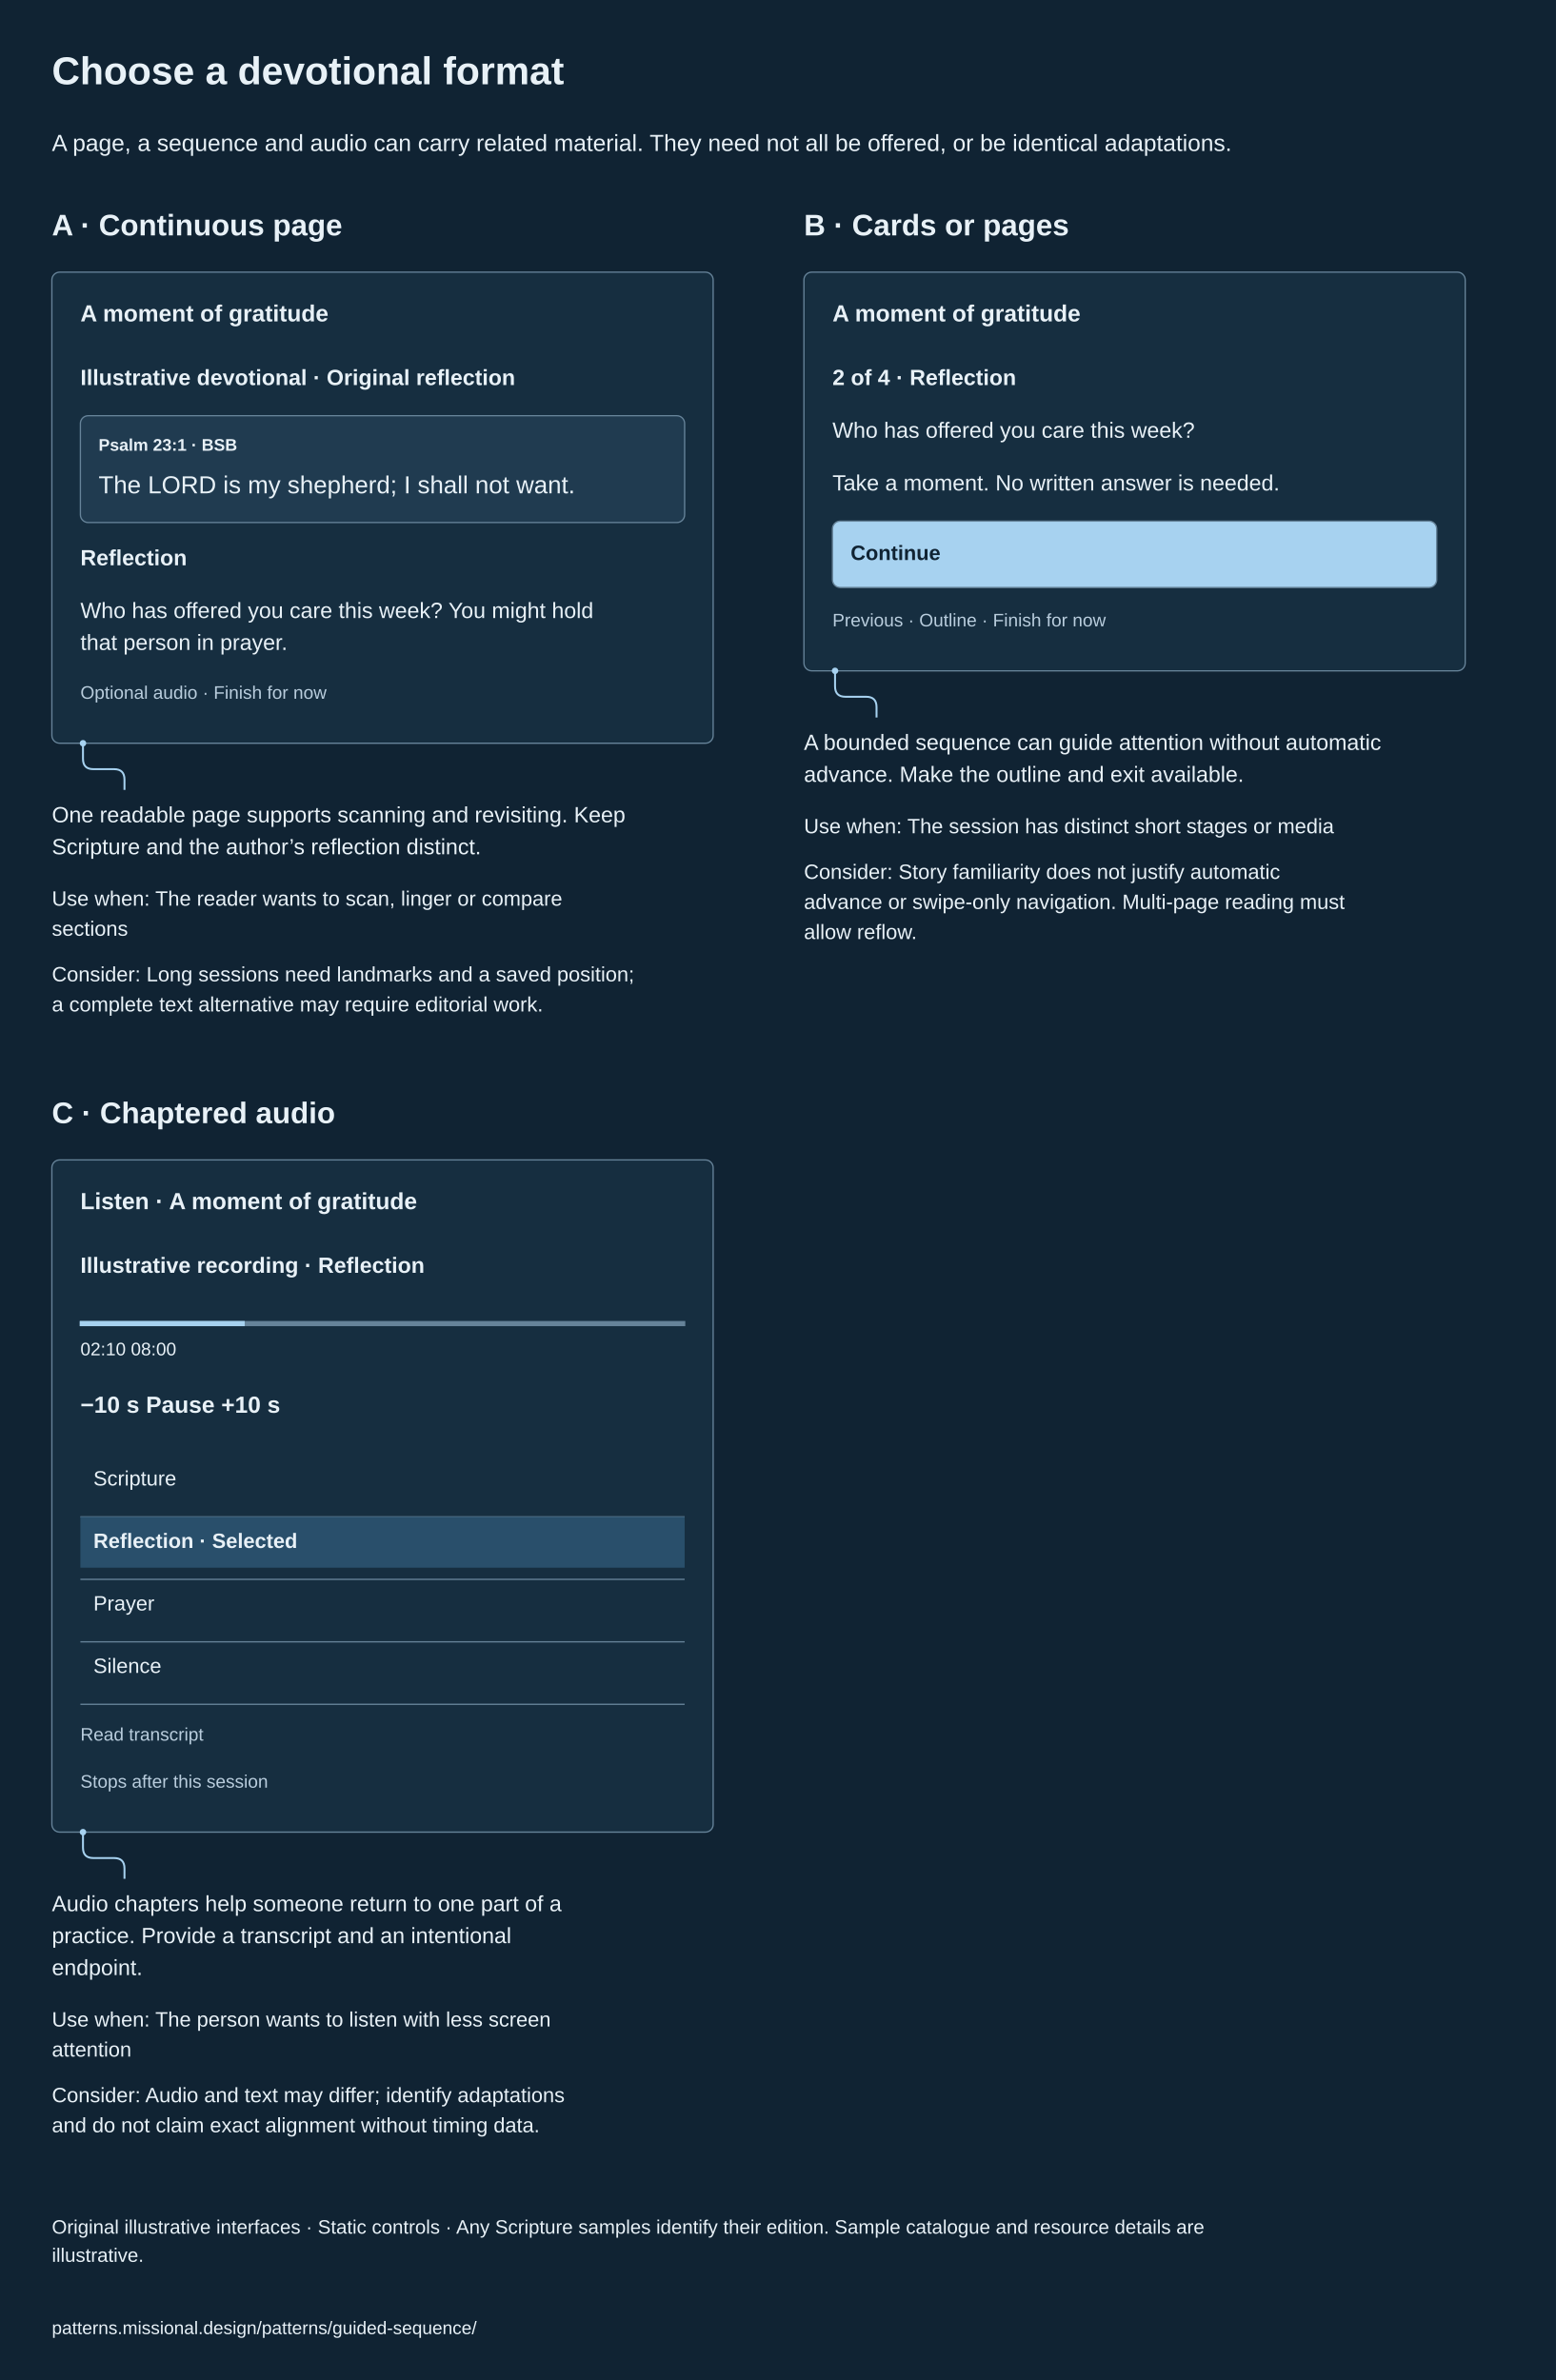
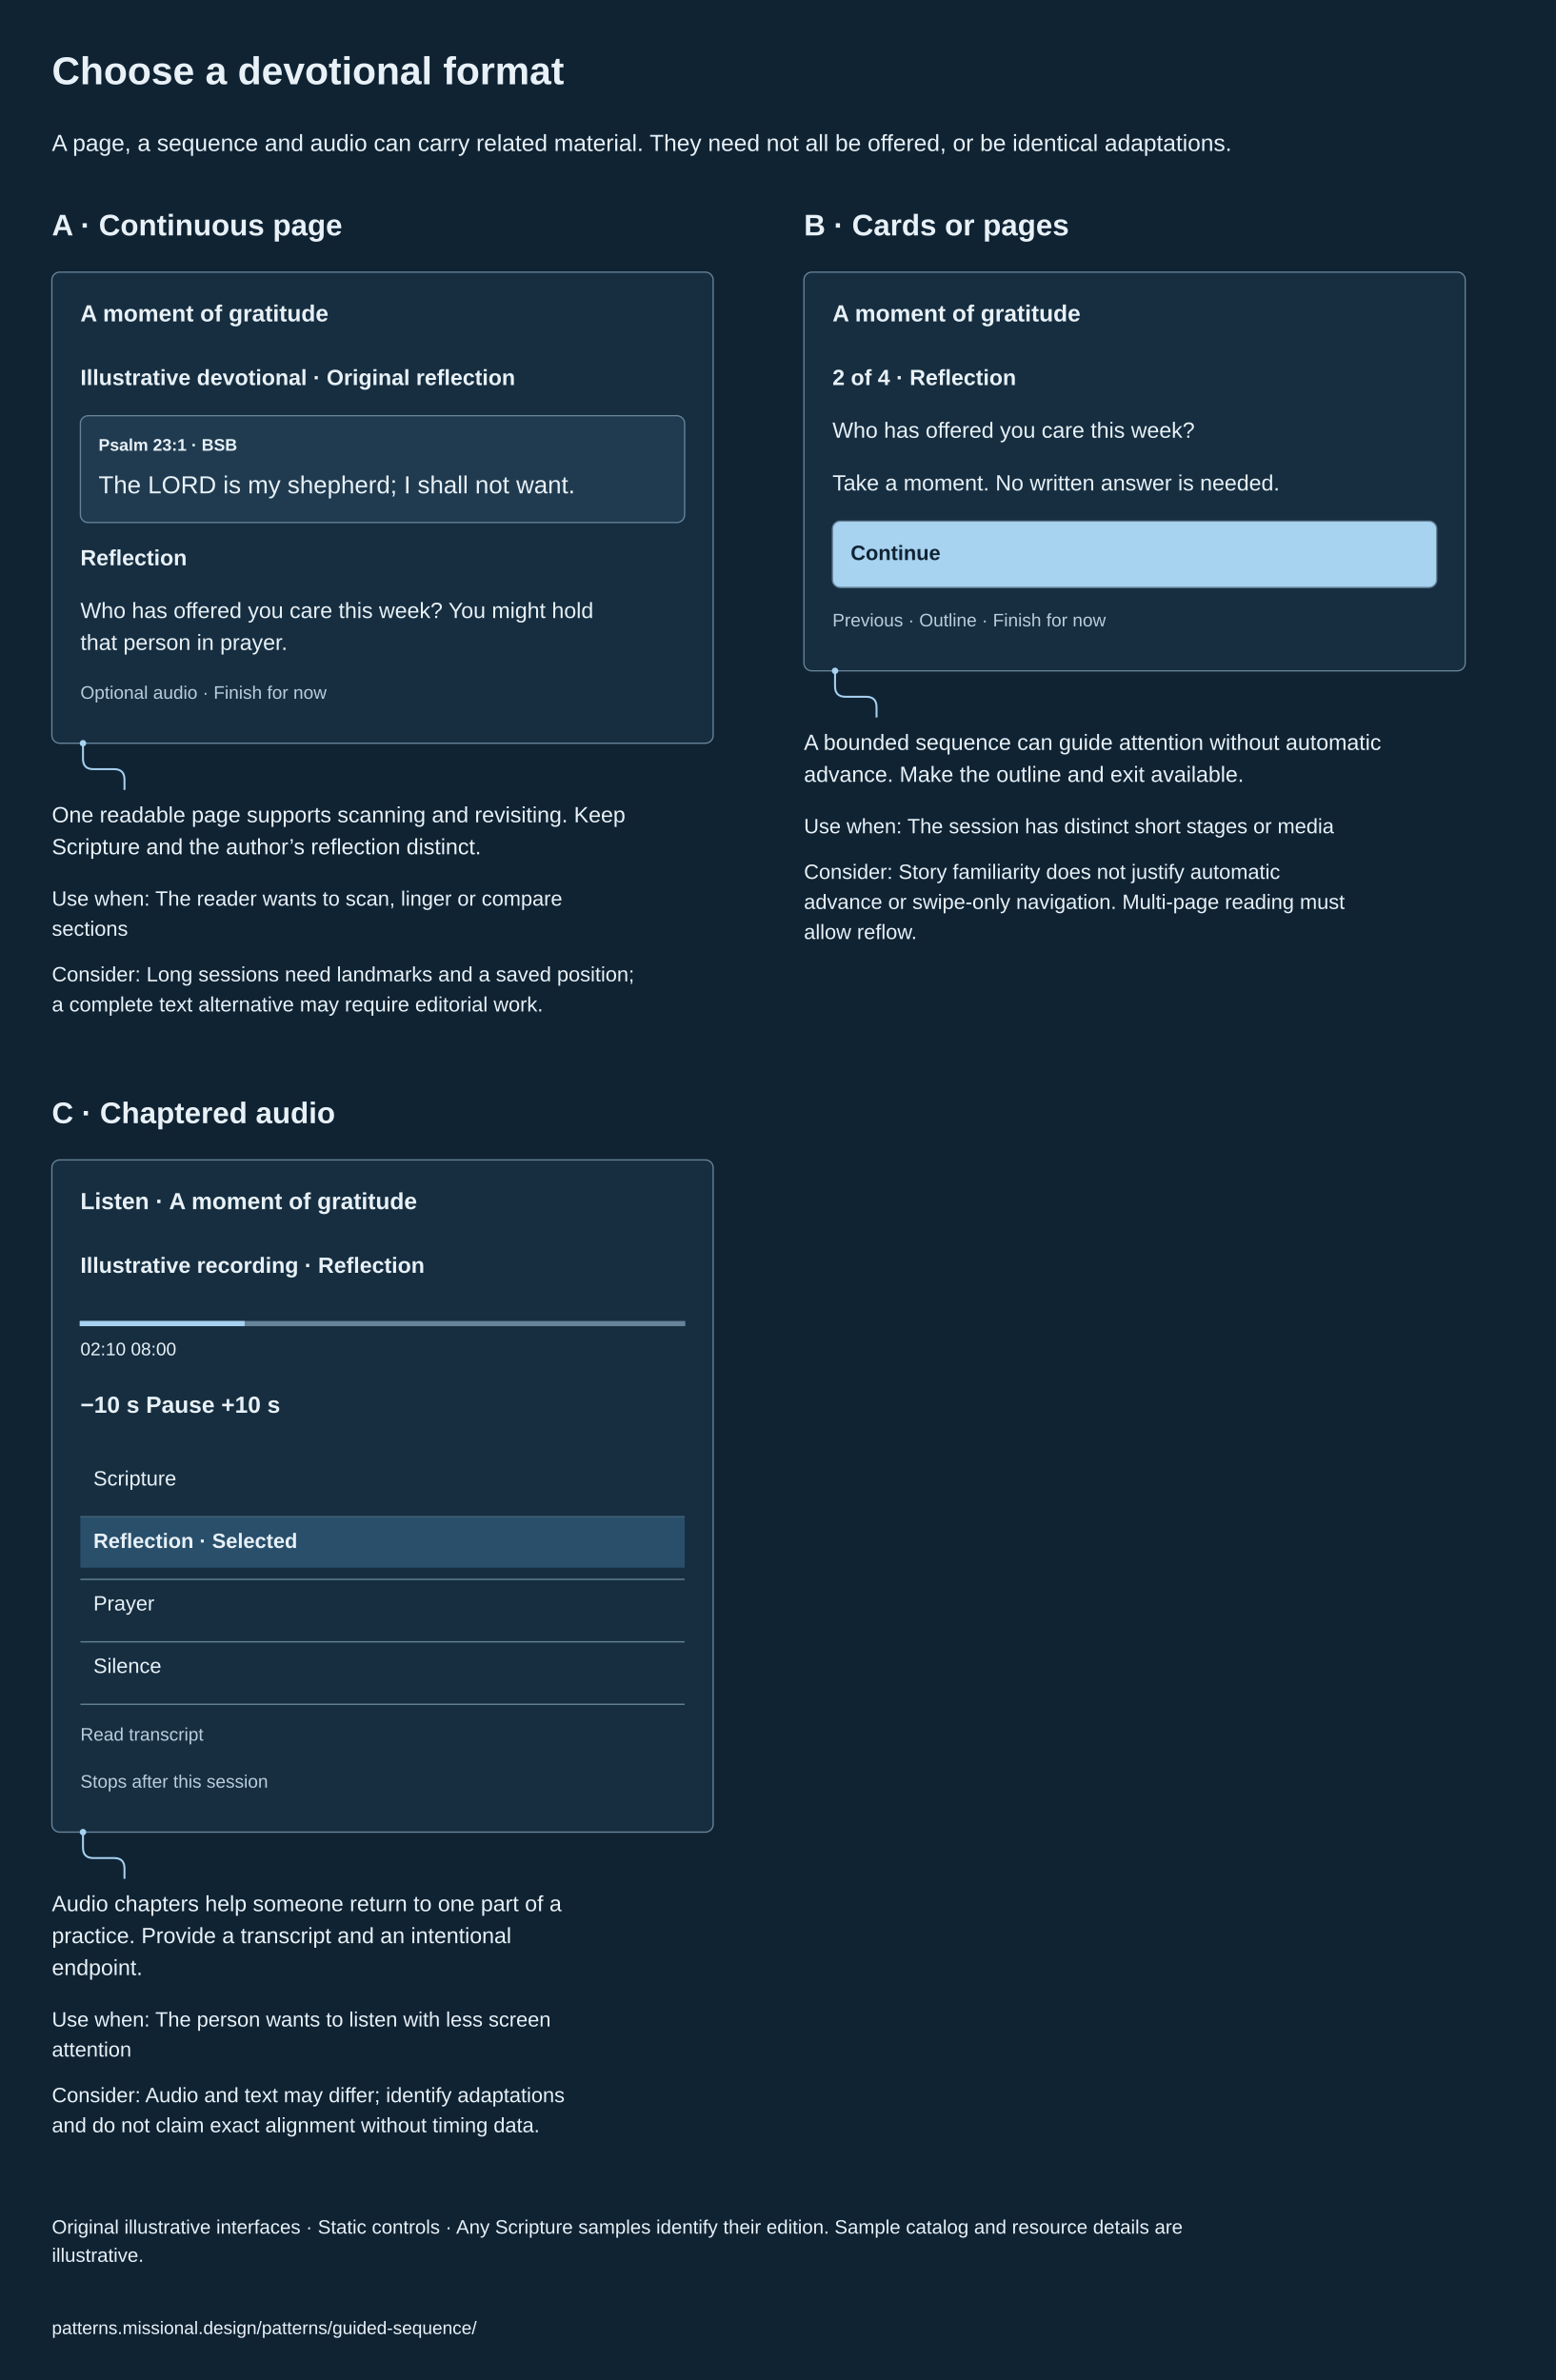
<svg xmlns="http://www.w3.org/2000/svg" viewBox="0 0 1200 1836" role="img" aria-labelledby="title desc" data-illustration-theme="dark">
  <rect width="1200" height="1836" fill="#102333" />
  <g font-family="Arial, sans-serif">
    <text x="40" y="65" font-size="30" fill="#e8f1f7" font-weight="700">Choose a devotional format</text>
    <text x="40" y="116.5" font-size="18" fill="#e8f1f7">A page, a sequence and audio can carry related material. They need not all be offered, or be identical adaptations.</text>
    <text x="40" y="181.6" font-size="23" fill="#e8f1f7" font-weight="700">A · Continuous page</text>
    <rect x="40" y="209.95" width="510" height="363.4" rx="6" fill="#162e40" stroke="#668399" />
    <text x="62" y="247.95" font-size="18" fill="#e8f1f7" font-weight="700">A moment of gratitude</text>
    <text x="62" y="297.05" font-size="17" fill="#e8f1f7" font-weight="700">Illustrative devotional · Original reflection</text>
    <rect x="62" y="320.7" width="466" height="82.4" rx="6" fill="#203b50" stroke="#668399" />
    <text x="76" y="347.7" font-size="13" fill="#e8f1f7" font-weight="700">Psalm 23:1 · BSB</text>
    <text x="76" y="380.55" font-size="19" fill="#e8f1f7">The LORD is my shepherd; I shall not want.</text>
    <text x="62" y="436.1" font-size="17" fill="#e8f1f7" font-weight="700">Reflection</text>
    <text x="62" y="476.75" font-size="17" fill="#e8f1f7">Who has offered you care this week? You might hold</text>
    <text x="62" y="501.4" font-size="17" fill="#e8f1f7">that person in prayer.</text>
    <text x="62" y="539.05" font-size="14" fill="#b9cddd">Optional audio  ·  Finish for now</text>
    <path d="M64 573.35v12 q0 8 8 8 h16 q8 0 8 8 v8" fill="none" stroke="#a7d2f0" stroke-width="1.5" />
    <circle cx="64" cy="573.35" r="2.5" fill="#a7d2f0" />
    <text x="40" y="634.35" font-size="17" fill="#e8f1f7">One readable page supports scanning and revisiting. Keep</text>
    <text x="40" y="659" font-size="17" fill="#e8f1f7">Scripture and the author’s reflection distinct.</text>
    <text x="40" y="698.65" font-size="16" fill="#e8f1f7">Use when: The reader wants to scan, linger or compare</text>
    <text x="40" y="721.85" font-size="16" fill="#e8f1f7">sections</text>
    <text x="40" y="757.05" font-size="16" fill="#e8f1f7">Consider: Long sessions need landmarks and a saved position;</text>
    <text x="40" y="780.25" font-size="16" fill="#e8f1f7">a complete text alternative may require editorial work.</text>
    <text x="620" y="181.6" font-size="23" fill="#e8f1f7" font-weight="700">B · Cards or pages</text>
    <rect x="620" y="209.95" width="510" height="307.55" rx="6" fill="#162e40" stroke="#668399" />
    <text x="642" y="247.95" font-size="18" fill="#e8f1f7" font-weight="700">A moment of gratitude</text>
    <text x="642" y="297.05" font-size="17" fill="#e8f1f7" font-weight="700">2 of 4 · Reflection</text>
    <text x="642" y="337.7" font-size="17" fill="#e8f1f7">Who has offered you care this week?</text>
    <text x="642" y="378.35" font-size="17" fill="#e8f1f7">Take a moment. No written answer is needed.</text>
    <rect x="642" y="402" width="466" height="51.2" rx="6" fill="#a7d2f0" stroke="#668399" />
    <text x="656" y="432" font-size="16" fill="#102333" font-weight="700">Continue</text>
    <text x="642" y="483.2" font-size="14" fill="#b9cddd">Previous  ·  Outline  ·  Finish for now</text>
    <path d="M644 517.5v12 q0 8 8 8 h16 q8 0 8 8 v8" fill="none" stroke="#a7d2f0" stroke-width="1.5" />
    <circle cx="644" cy="517.5" r="2.5" fill="#a7d2f0" />
    <text x="620" y="578.5" font-size="17" fill="#e8f1f7">A bounded sequence can guide attention without automatic</text>
    <text x="620" y="603.15" font-size="17" fill="#e8f1f7">advance. Make the outline and exit available.</text>
    <text x="620" y="642.8" font-size="16" fill="#e8f1f7">Use when: The session has distinct short stages or media</text>
    <text x="620" y="678.0" font-size="16" fill="#e8f1f7">Consider: Story familiarity does not justify automatic</text>
    <text x="620" y="701.2" font-size="16" fill="#e8f1f7">advance or swipe-only navigation. Multi-page reading must</text>
    <text x="620" y="724.4" font-size="16" fill="#e8f1f7">allow reflow.</text>
    <text x="40" y="866.45" font-size="23" fill="#e8f1f7" font-weight="700">C · Chaptered audio</text>
    <rect x="40" y="894.8" width="510" height="518.55" rx="6" fill="#162e40" stroke="#668399" />
    <text x="62" y="932.8" font-size="18" fill="#e8f1f7" font-weight="700">Listen · A moment of gratitude</text>
    <text x="62" y="981.9" font-size="17" fill="#e8f1f7" font-weight="700">Illustrative recording · Reflection</text>
    <rect x="62" y="1019.55" width="466" height="3" rx="0" fill="#668399" stroke="#668399" />
    <rect x="62" y="1019.55" width="126.208" height="3" rx="0" fill="#a7d2f0" stroke="#a7d2f0" />
    <text x="62" y="1045.55" font-size="14" fill="#e8f1f7">02:10                          08:00</text>
    <text x="62" y="1089.85" font-size="18" fill="#e8f1f7" font-weight="700">−10 s             Pause             +10 s</text>
    <text x="72" y="1145.95" font-size="16" fill="#e8f1f7">Scripture</text>
    <path d="M62 1170.15h466" stroke="#668399" />
    <rect x="62" y="1170.15" width="466" height="39.2" fill="#294f6b" />
    <text x="72" y="1194.15" font-size="16" fill="#e8f1f7" font-weight="700">Reflection · Selected</text>
    <path d="M62 1218.35h466" stroke="#668399" />
    <text x="72" y="1242.35" font-size="16" fill="#e8f1f7">Prayer</text>
    <path d="M62 1266.55h466" stroke="#668399" />
    <text x="72" y="1290.55" font-size="16" fill="#e8f1f7">Silence</text>
    <path d="M62 1314.75h466" stroke="#668399" />
    <text x="62" y="1342.75" font-size="14" fill="#b9cddd">Read transcript</text>
    <text x="62" y="1379.05" font-size="14" fill="#b9cddd">Stops after this session</text>
    <path d="M64 1413.35v12 q0 8 8 8 h16 q8 0 8 8 v8" fill="none" stroke="#a7d2f0" stroke-width="1.5" />
    <circle cx="64" cy="1413.35" r="2.5" fill="#a7d2f0" />
    <text x="40" y="1474.35" font-size="17" fill="#e8f1f7">Audio chapters help someone return to one part of a</text>
    <text x="40" y="1499" font-size="17" fill="#e8f1f7">practice. Provide a transcript and an intentional</text>
    <text x="40" y="1523.65" font-size="17" fill="#e8f1f7">endpoint.</text>
    <text x="40" y="1563.3" font-size="16" fill="#e8f1f7">Use when: The person wants to listen with less screen</text>
    <text x="40" y="1586.5" font-size="16" fill="#e8f1f7">attention</text>
    <text x="40" y="1621.7" font-size="16" fill="#e8f1f7">Consider: Audio and text may differ; identify adaptations</text>
    <text x="40" y="1644.9" font-size="16" fill="#e8f1f7">and do not claim exact alignment without timing data.</text>
-     <text x="40" y="1723.1" font-size="15" fill="#e8f1f7">Original illustrative interfaces · Static controls · Any Scripture samples identify their edition. Sample catalogue and resource details are</text>
+     <text x="40" y="1723.1" font-size="15" fill="#e8f1f7">Original illustrative interfaces · Static controls · Any Scripture samples identify their edition. Sample catalog and resource details are</text>
    <text x="40" y="1744.85" font-size="15" fill="#e8f1f7">illustrative.</text>
    <text x="40" y="1800.6" font-size="14" fill="#e8f1f7">patterns.missional.design/patterns/guided-sequence/</text>
  </g>
</svg>
